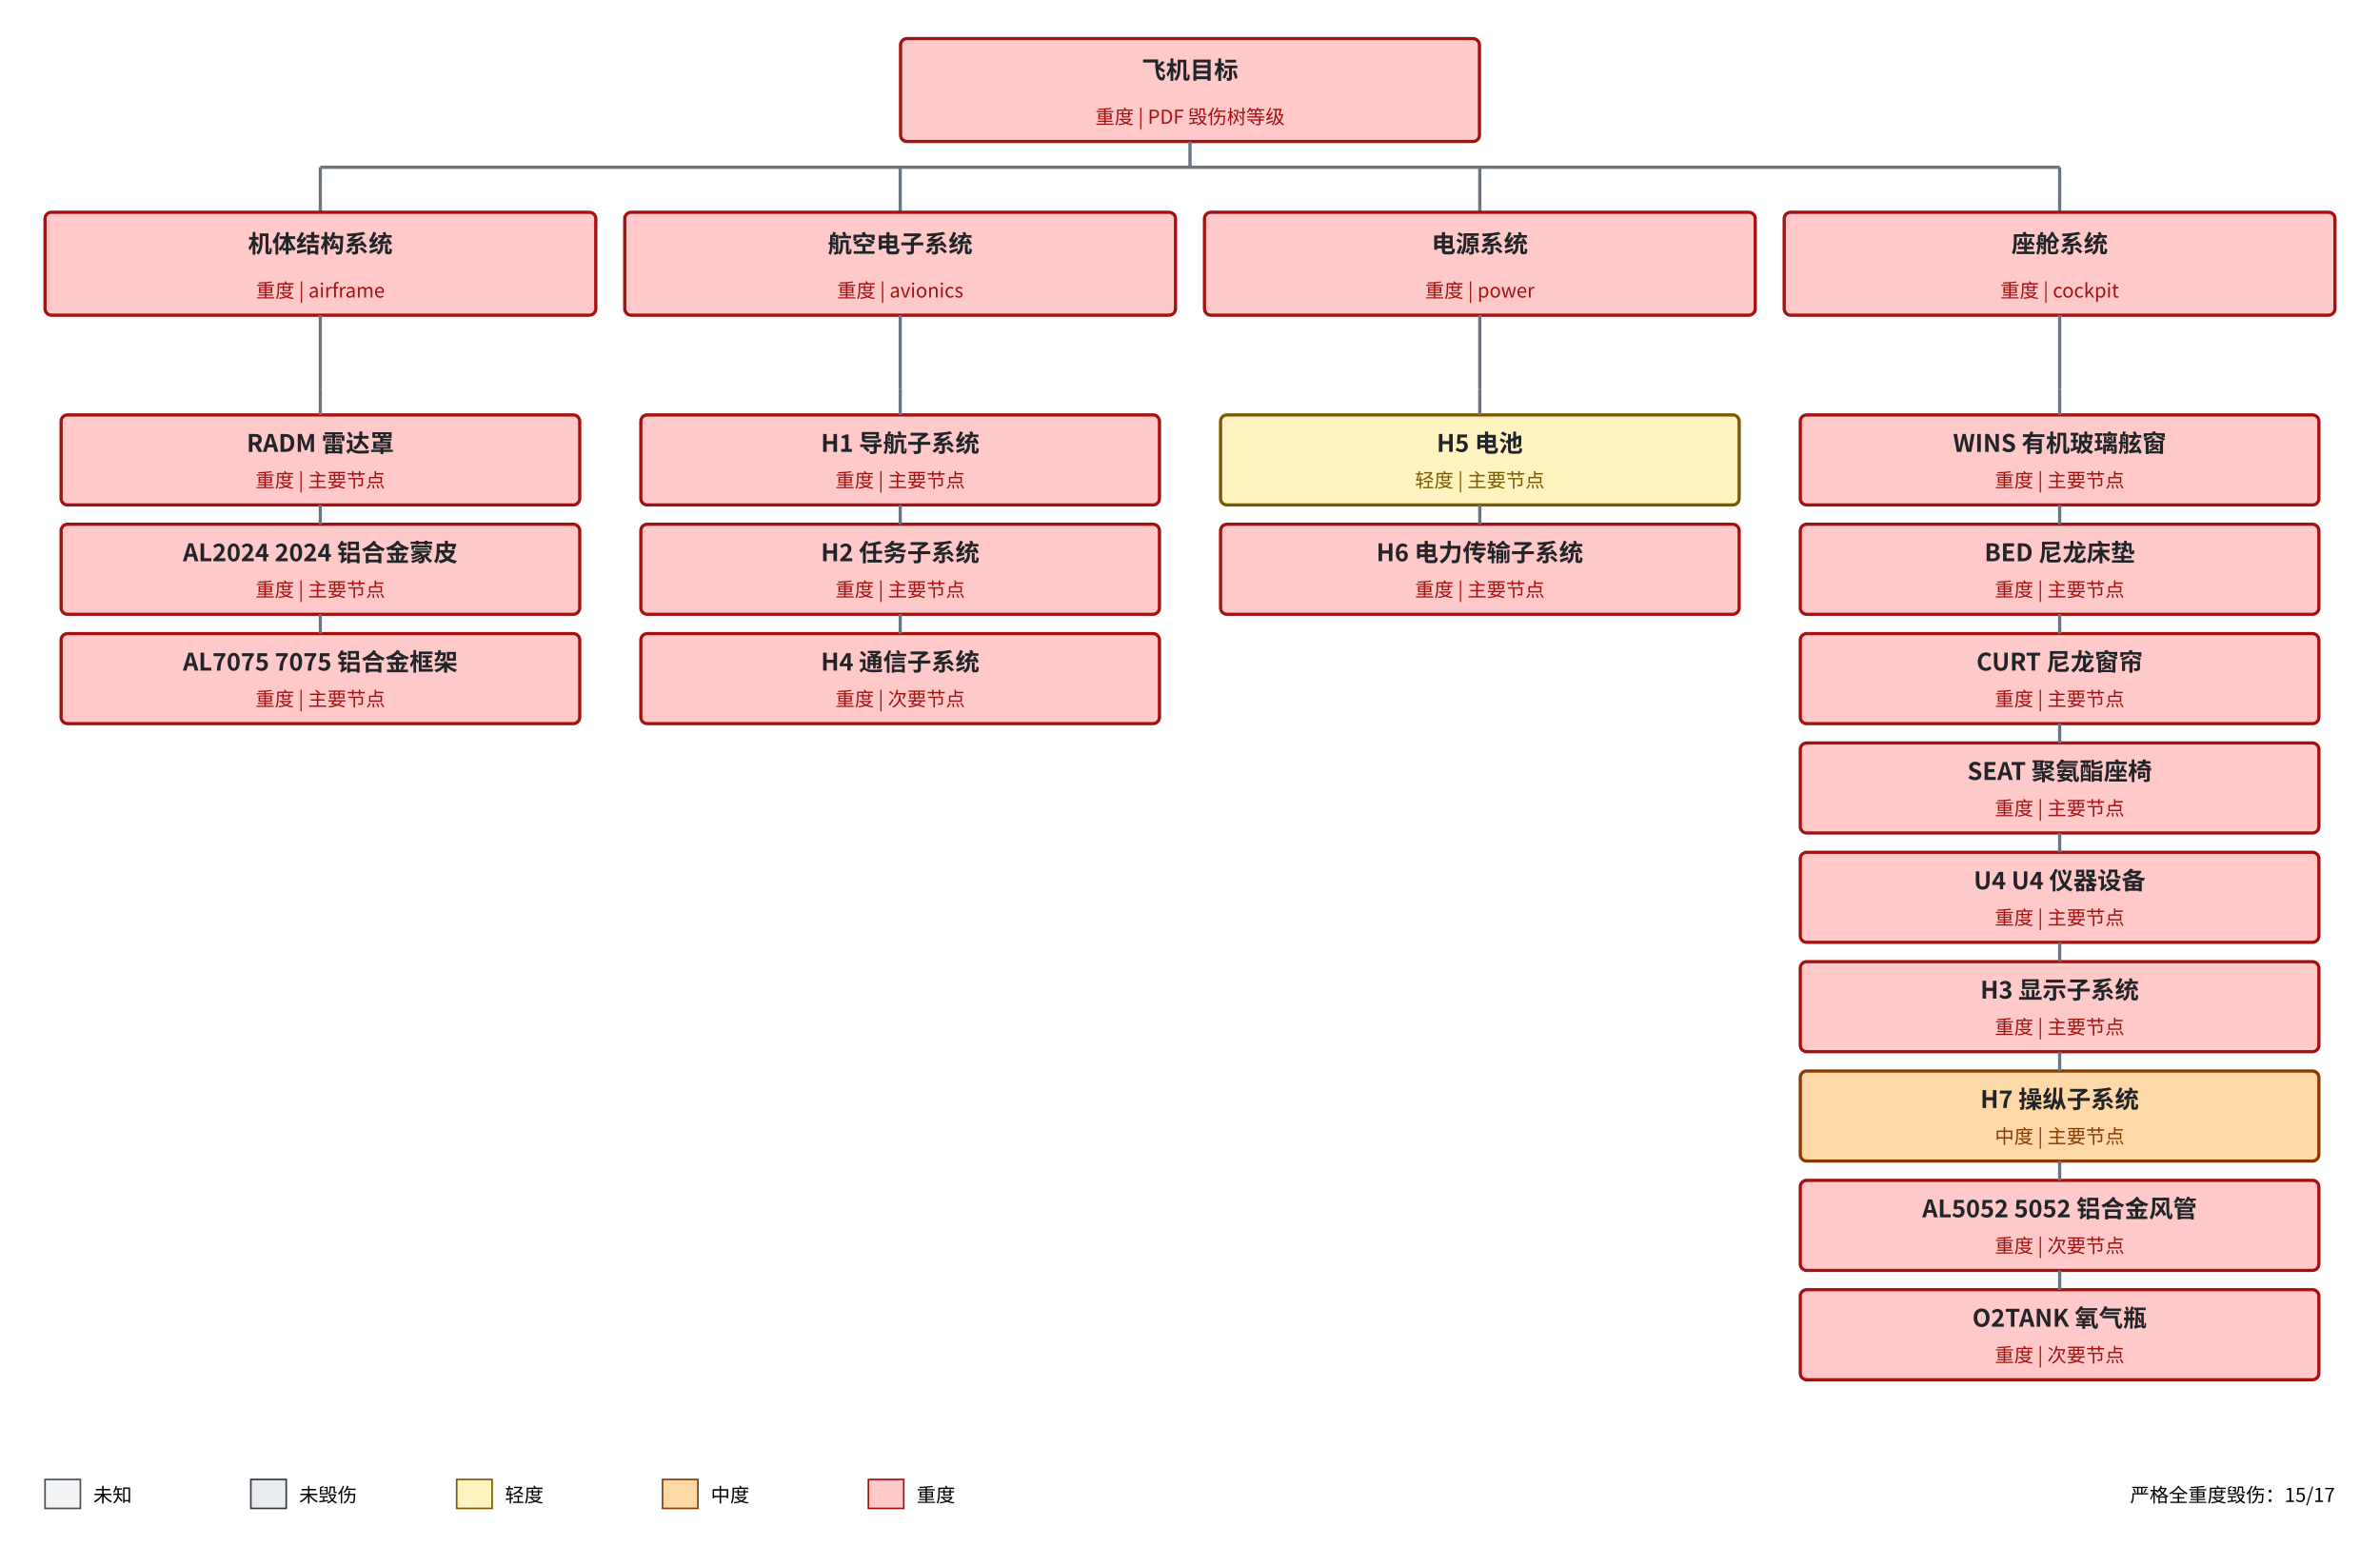
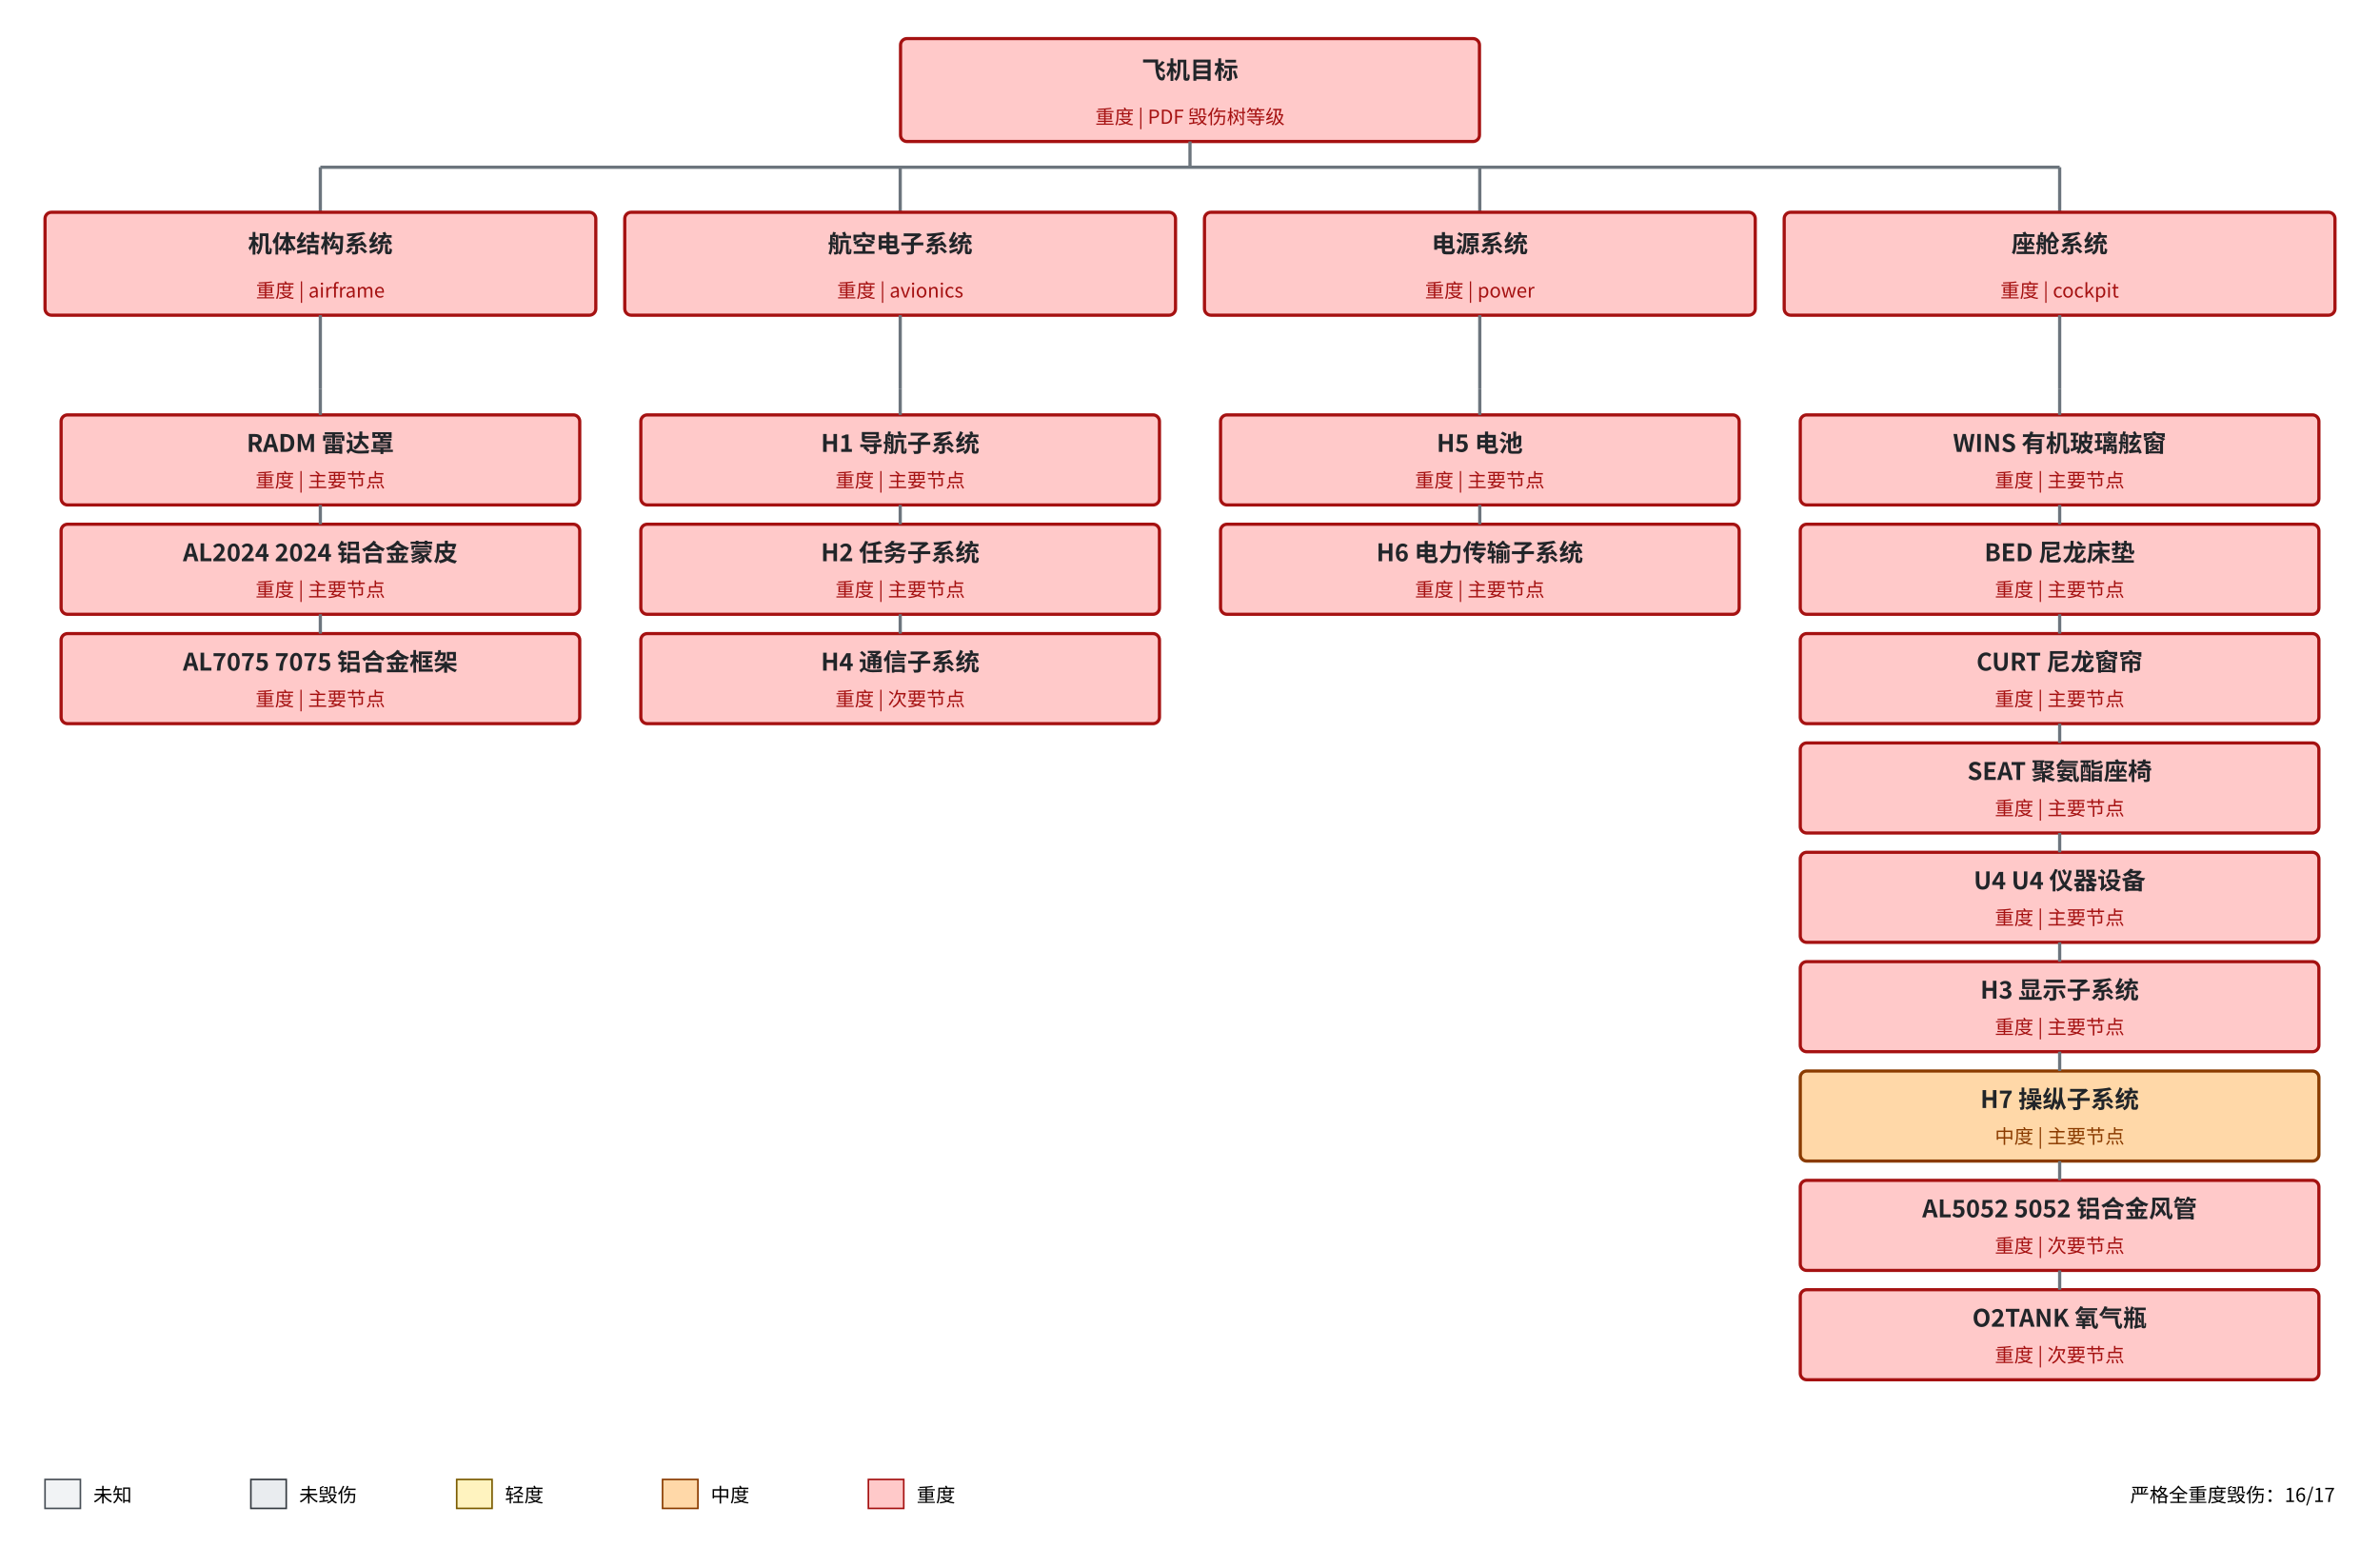
<svg xmlns="http://www.w3.org/2000/svg" width="1480" height="962" viewBox="0 0 1480 962">
  <style>text{font-family:"Microsoft YaHei","Noto Sans CJK SC",Arial,sans-serif;letter-spacing:0}.title{font-size:20px;font-weight:700}.label{font-size:15px;font-weight:600}.small{font-size:12px}.line{stroke:#6c757d;stroke-width:2;fill:none}</style>
  <rect width="100%" height="100%" fill="#ffffff" />
  <rect x="560.0" y="24.0" width="360.0" height="64.0" rx="4" fill="#ffc9c9" stroke="#a51111" stroke-width="2" />
  <text x="740.0" y="49.0" text-anchor="middle" class="label" fill="#212529">飞机目标</text>
  <text x="740.0" y="77.0" text-anchor="middle" class="small" fill="#a51111">重度 | PDF 毁伤树等级</text>
  <path class="line" d="M 740.0 88.0 V 104.0" />
  <path class="line" d="M 199.2 104.0 H 1280.8" />
  <path class="line" d="M 199.2 104.0 V 132.0" />
  <rect x="28.0" y="132.0" width="342.5" height="64.0" rx="4" fill="#ffc9c9" stroke="#a51111" stroke-width="2" />
  <text x="199.2" y="157.0" text-anchor="middle" class="label" fill="#212529">机体结构系统</text>
  <text x="199.2" y="185.0" text-anchor="middle" class="small" fill="#a51111">重度 | airframe</text>
  <path class="line" d="M 199.2 196.0 V 242.0" />
  <rect x="38.0" y="258.0" width="322.5" height="56.0" rx="4" fill="#ffc9c9" stroke="#a51111" stroke-width="2" />
  <text x="199.2" y="281.0" text-anchor="middle" class="label" fill="#212529">RADM  雷达罩</text>
  <text x="199.2" y="303.0" text-anchor="middle" class="small" fill="#a51111">重度 | 主要节点</text>
  <path class="line" d="M 199.2 242.0 V 258.0" />
  <rect x="38.0" y="326.0" width="322.5" height="56.0" rx="4" fill="#ffc9c9" stroke="#a51111" stroke-width="2" />
  <text x="199.2" y="349.0" text-anchor="middle" class="label" fill="#212529">AL2024  2024 铝合金蒙皮</text>
  <text x="199.2" y="371.0" text-anchor="middle" class="small" fill="#a51111">重度 | 主要节点</text>
  <path class="line" d="M 199.2 314.0 V 326.0" />
  <rect x="38.0" y="394.0" width="322.5" height="56.0" rx="4" fill="#ffc9c9" stroke="#a51111" stroke-width="2" />
  <text x="199.2" y="417.0" text-anchor="middle" class="label" fill="#212529">AL7075  7075 铝合金框架</text>
  <text x="199.2" y="439.0" text-anchor="middle" class="small" fill="#a51111">重度 | 主要节点</text>
  <path class="line" d="M 199.2 382.0 V 394.0" />
  <path class="line" d="M 559.8 104.0 V 132.0" />
  <rect x="388.5" y="132.0" width="342.5" height="64.0" rx="4" fill="#ffc9c9" stroke="#a51111" stroke-width="2" />
  <text x="559.8" y="157.0" text-anchor="middle" class="label" fill="#212529">航空电子系统</text>
  <text x="559.8" y="185.0" text-anchor="middle" class="small" fill="#a51111">重度 | avionics</text>
  <path class="line" d="M 559.8 196.0 V 242.0" />
  <rect x="398.5" y="258.0" width="322.5" height="56.0" rx="4" fill="#ffc9c9" stroke="#a51111" stroke-width="2" />
  <text x="559.8" y="281.0" text-anchor="middle" class="label" fill="#212529">H1  导航子系统</text>
  <text x="559.8" y="303.0" text-anchor="middle" class="small" fill="#a51111">重度 | 主要节点</text>
  <path class="line" d="M 559.8 242.0 V 258.0" />
  <rect x="398.5" y="326.0" width="322.5" height="56.0" rx="4" fill="#ffc9c9" stroke="#a51111" stroke-width="2" />
  <text x="559.8" y="349.0" text-anchor="middle" class="label" fill="#212529">H2  任务子系统</text>
  <text x="559.8" y="371.0" text-anchor="middle" class="small" fill="#a51111">重度 | 主要节点</text>
  <path class="line" d="M 559.8 314.0 V 326.0" />
  <rect x="398.5" y="394.0" width="322.5" height="56.0" rx="4" fill="#ffc9c9" stroke="#a51111" stroke-width="2" />
  <text x="559.8" y="417.0" text-anchor="middle" class="label" fill="#212529">H4  通信子系统</text>
  <text x="559.8" y="439.0" text-anchor="middle" class="small" fill="#a51111">重度 | 次要节点</text>
  <path class="line" d="M 559.8 382.0 V 394.0" />
  <path class="line" d="M 920.2 104.0 V 132.0" />
  <rect x="749.0" y="132.0" width="342.5" height="64.0" rx="4" fill="#ffc9c9" stroke="#a51111" stroke-width="2" />
  <text x="920.2" y="157.0" text-anchor="middle" class="label" fill="#212529">电源系统</text>
  <text x="920.2" y="185.0" text-anchor="middle" class="small" fill="#a51111">重度 | power</text>
  <path class="line" d="M 920.2 196.0 V 242.0" />
-   <rect x="759.0" y="258.0" width="322.5" height="56.0" rx="4" fill="#fff3bf" stroke="#7a5b00" stroke-width="2" />
+   <rect x="759.0" y="258.0" width="322.5" height="56.0" rx="4" fill="#ffc9c9" stroke="#a51111" stroke-width="2" />
  <text x="920.2" y="281.0" text-anchor="middle" class="label" fill="#212529">H5  电池</text>
-   <text x="920.2" y="303.0" text-anchor="middle" class="small" fill="#7a5b00">轻度 | 主要节点</text>
+   <text x="920.2" y="303.0" text-anchor="middle" class="small" fill="#a51111">重度 | 主要节点</text>
  <path class="line" d="M 920.2 242.0 V 258.0" />
  <rect x="759.0" y="326.0" width="322.5" height="56.0" rx="4" fill="#ffc9c9" stroke="#a51111" stroke-width="2" />
  <text x="920.2" y="349.0" text-anchor="middle" class="label" fill="#212529">H6  电力传输子系统</text>
  <text x="920.2" y="371.0" text-anchor="middle" class="small" fill="#a51111">重度 | 主要节点</text>
  <path class="line" d="M 920.2 314.0 V 326.0" />
  <path class="line" d="M 1280.8 104.0 V 132.0" />
  <rect x="1109.5" y="132.0" width="342.5" height="64.0" rx="4" fill="#ffc9c9" stroke="#a51111" stroke-width="2" />
  <text x="1280.8" y="157.0" text-anchor="middle" class="label" fill="#212529">座舱系统</text>
  <text x="1280.8" y="185.0" text-anchor="middle" class="small" fill="#a51111">重度 | cockpit</text>
  <path class="line" d="M 1280.8 196.0 V 242.0" />
  <rect x="1119.5" y="258.0" width="322.5" height="56.0" rx="4" fill="#ffc9c9" stroke="#a51111" stroke-width="2" />
  <text x="1280.8" y="281.0" text-anchor="middle" class="label" fill="#212529">WINS  有机玻璃舷窗</text>
  <text x="1280.8" y="303.0" text-anchor="middle" class="small" fill="#a51111">重度 | 主要节点</text>
  <path class="line" d="M 1280.8 242.0 V 258.0" />
  <rect x="1119.5" y="326.0" width="322.5" height="56.0" rx="4" fill="#ffc9c9" stroke="#a51111" stroke-width="2" />
  <text x="1280.8" y="349.0" text-anchor="middle" class="label" fill="#212529">BED  尼龙床垫</text>
  <text x="1280.8" y="371.0" text-anchor="middle" class="small" fill="#a51111">重度 | 主要节点</text>
  <path class="line" d="M 1280.8 314.0 V 326.0" />
  <rect x="1119.5" y="394.0" width="322.5" height="56.0" rx="4" fill="#ffc9c9" stroke="#a51111" stroke-width="2" />
  <text x="1280.8" y="417.0" text-anchor="middle" class="label" fill="#212529">CURT  尼龙窗帘</text>
  <text x="1280.8" y="439.0" text-anchor="middle" class="small" fill="#a51111">重度 | 主要节点</text>
  <path class="line" d="M 1280.8 382.0 V 394.0" />
  <rect x="1119.5" y="462.0" width="322.5" height="56.0" rx="4" fill="#ffc9c9" stroke="#a51111" stroke-width="2" />
  <text x="1280.8" y="485.0" text-anchor="middle" class="label" fill="#212529">SEAT  聚氨酯座椅</text>
  <text x="1280.8" y="507.0" text-anchor="middle" class="small" fill="#a51111">重度 | 主要节点</text>
  <path class="line" d="M 1280.8 450.0 V 462.0" />
  <rect x="1119.5" y="530.0" width="322.5" height="56.0" rx="4" fill="#ffc9c9" stroke="#a51111" stroke-width="2" />
  <text x="1280.8" y="553.0" text-anchor="middle" class="label" fill="#212529">U4  U4 仪器设备</text>
  <text x="1280.8" y="575.0" text-anchor="middle" class="small" fill="#a51111">重度 | 主要节点</text>
  <path class="line" d="M 1280.8 518.0 V 530.0" />
  <rect x="1119.5" y="598.0" width="322.5" height="56.0" rx="4" fill="#ffc9c9" stroke="#a51111" stroke-width="2" />
  <text x="1280.8" y="621.0" text-anchor="middle" class="label" fill="#212529">H3  显示子系统</text>
  <text x="1280.8" y="643.0" text-anchor="middle" class="small" fill="#a51111">重度 | 主要节点</text>
  <path class="line" d="M 1280.8 586.0 V 598.0" />
  <rect x="1119.5" y="666.0" width="322.5" height="56.0" rx="4" fill="#ffd8a8" stroke="#8a3b00" stroke-width="2" />
  <text x="1280.8" y="689.0" text-anchor="middle" class="label" fill="#212529">H7  操纵子系统</text>
  <text x="1280.8" y="711.0" text-anchor="middle" class="small" fill="#8a3b00">中度 | 主要节点</text>
  <path class="line" d="M 1280.8 654.0 V 666.0" />
  <rect x="1119.5" y="734.0" width="322.5" height="56.0" rx="4" fill="#ffc9c9" stroke="#a51111" stroke-width="2" />
  <text x="1280.8" y="757.0" text-anchor="middle" class="label" fill="#212529">AL5052  5052 铝合金风管</text>
  <text x="1280.8" y="779.0" text-anchor="middle" class="small" fill="#a51111">重度 | 次要节点</text>
  <path class="line" d="M 1280.8 722.0 V 734.0" />
  <rect x="1119.5" y="802.0" width="322.5" height="56.0" rx="4" fill="#ffc9c9" stroke="#a51111" stroke-width="2" />
  <text x="1280.8" y="825.0" text-anchor="middle" class="label" fill="#212529">O2TANK  氧气瓶</text>
  <text x="1280.8" y="847.0" text-anchor="middle" class="small" fill="#a51111">重度 | 次要节点</text>
  <path class="line" d="M 1280.8 790.0 V 802.0" />
  <rect x="28" y="920" width="22" height="18" fill="#f1f3f5" stroke="#495057" />
  <text x="58" y="934" class="small">未知</text>
  <rect x="156" y="920" width="22" height="18" fill="#e9ecef" stroke="#343a40" />
  <text x="186" y="934" class="small">未毁伤</text>
  <rect x="284" y="920" width="22" height="18" fill="#fff3bf" stroke="#7a5b00" />
  <text x="314" y="934" class="small">轻度</text>
  <rect x="412" y="920" width="22" height="18" fill="#ffd8a8" stroke="#8a3b00" />
  <text x="442" y="934" class="small">中度</text>
  <rect x="540" y="920" width="22" height="18" fill="#ffc9c9" stroke="#a51111" />
  <text x="570" y="934" class="small">重度</text>
-   <text x="1452" y="934" text-anchor="end" class="small">严格全重度毁伤：15/17</text>
+   <text x="1452" y="934" text-anchor="end" class="small">严格全重度毁伤：16/17</text>
</svg>
